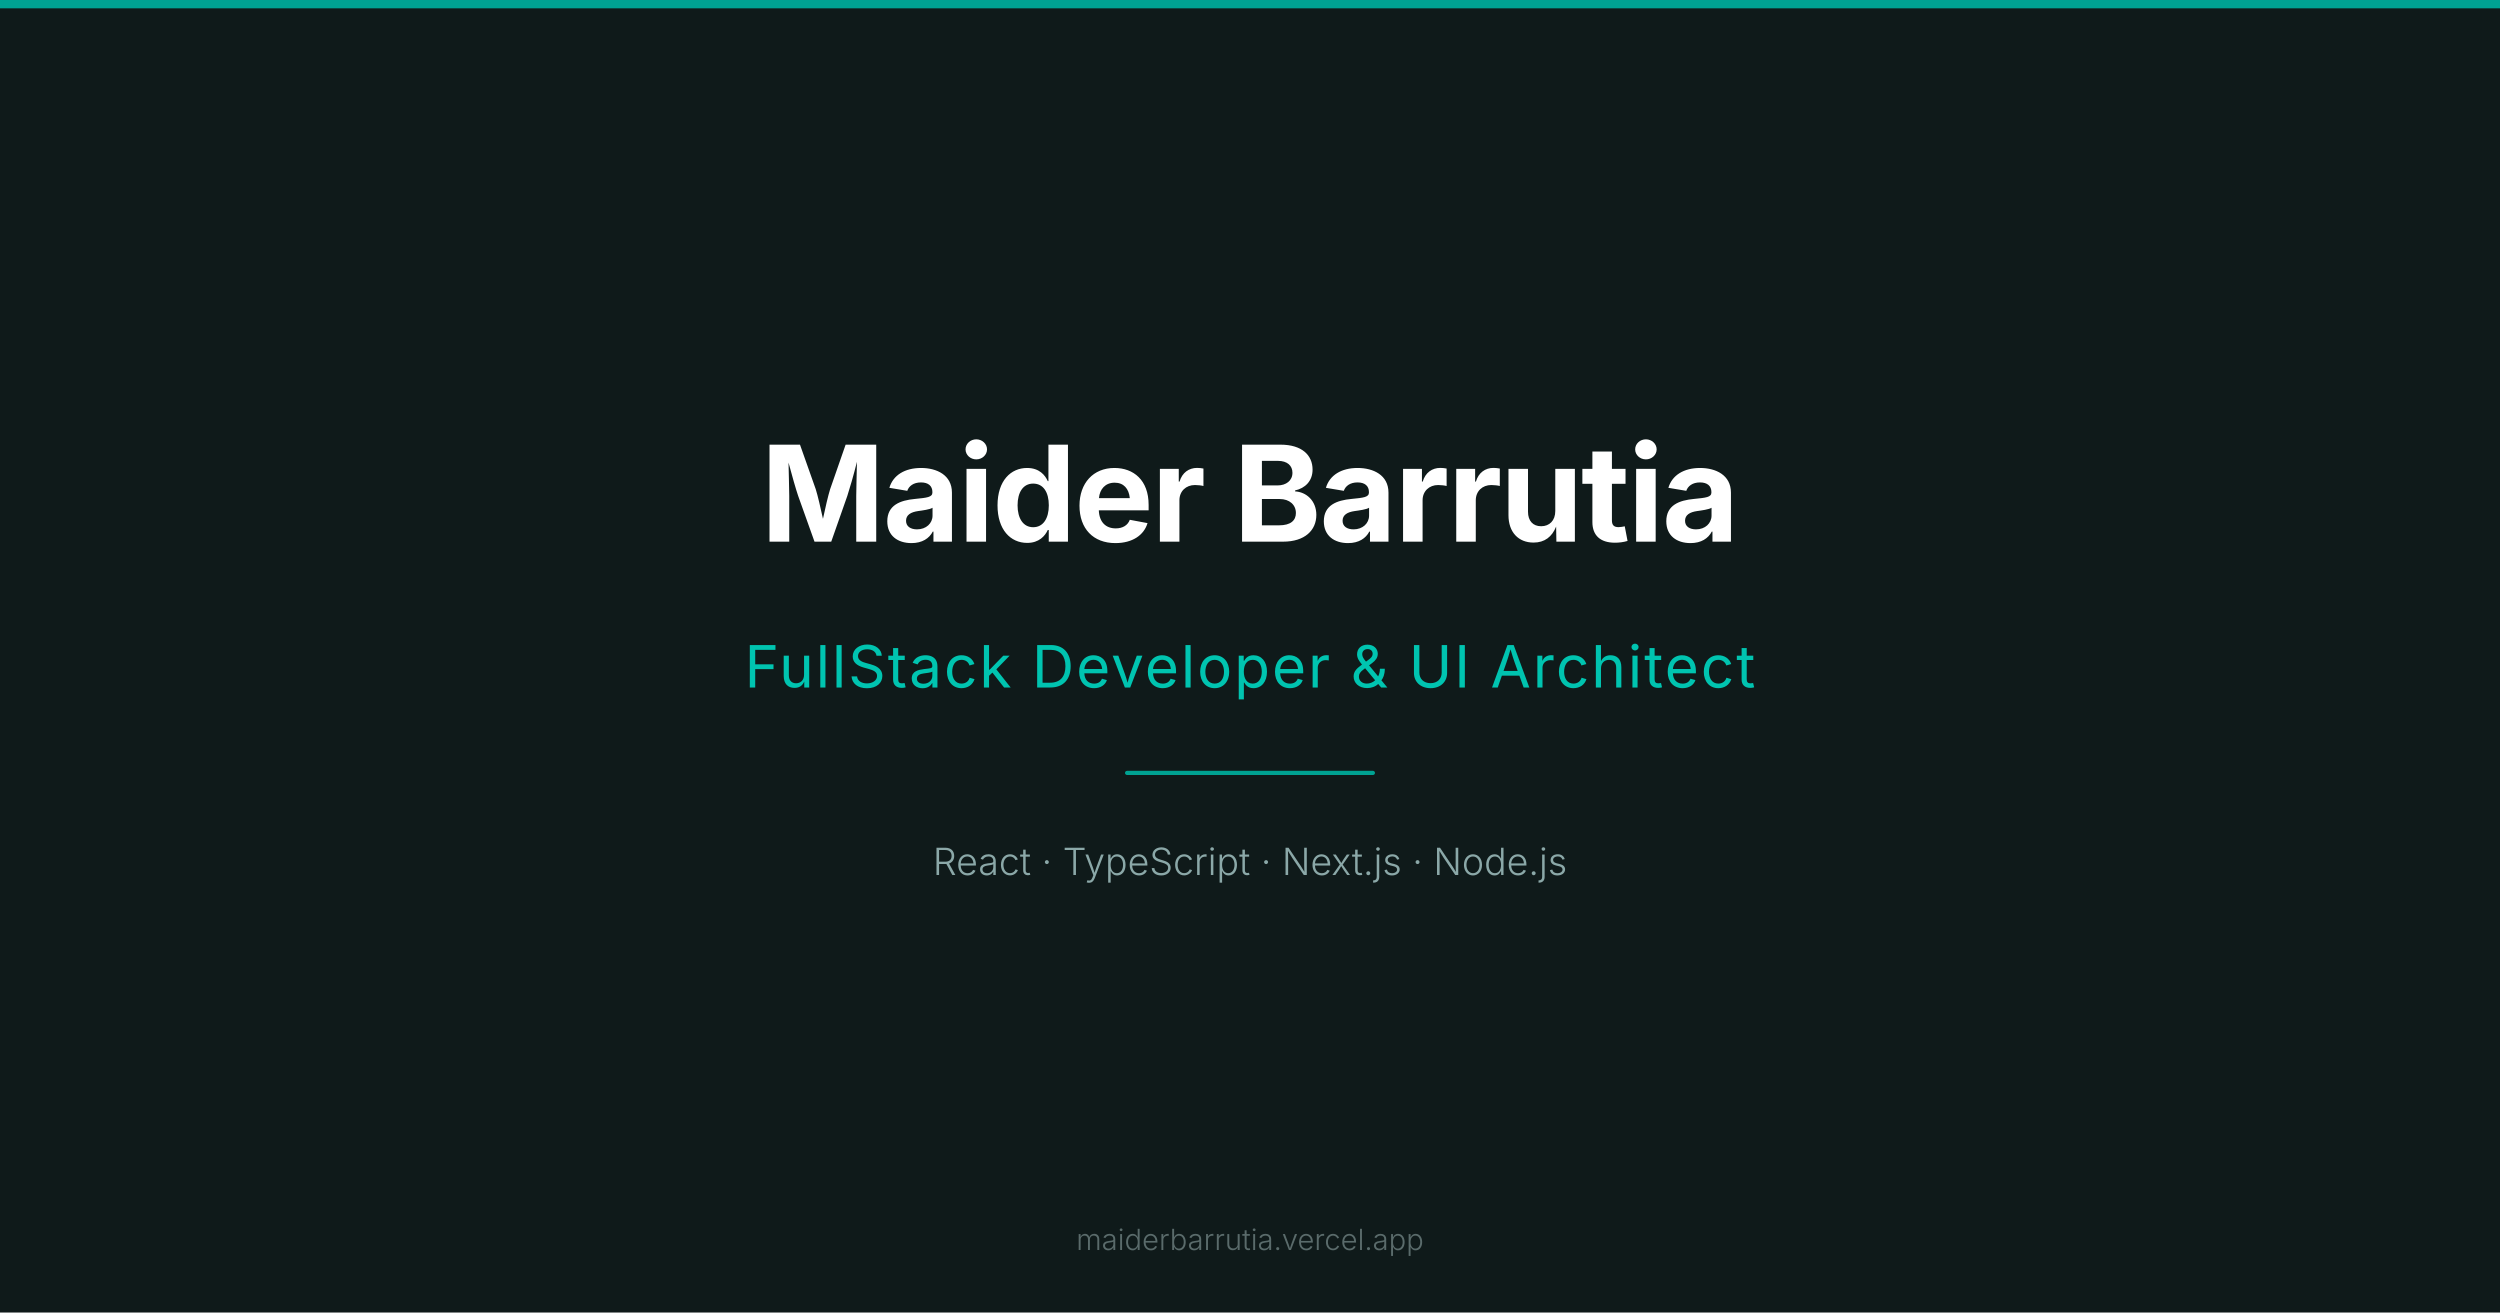
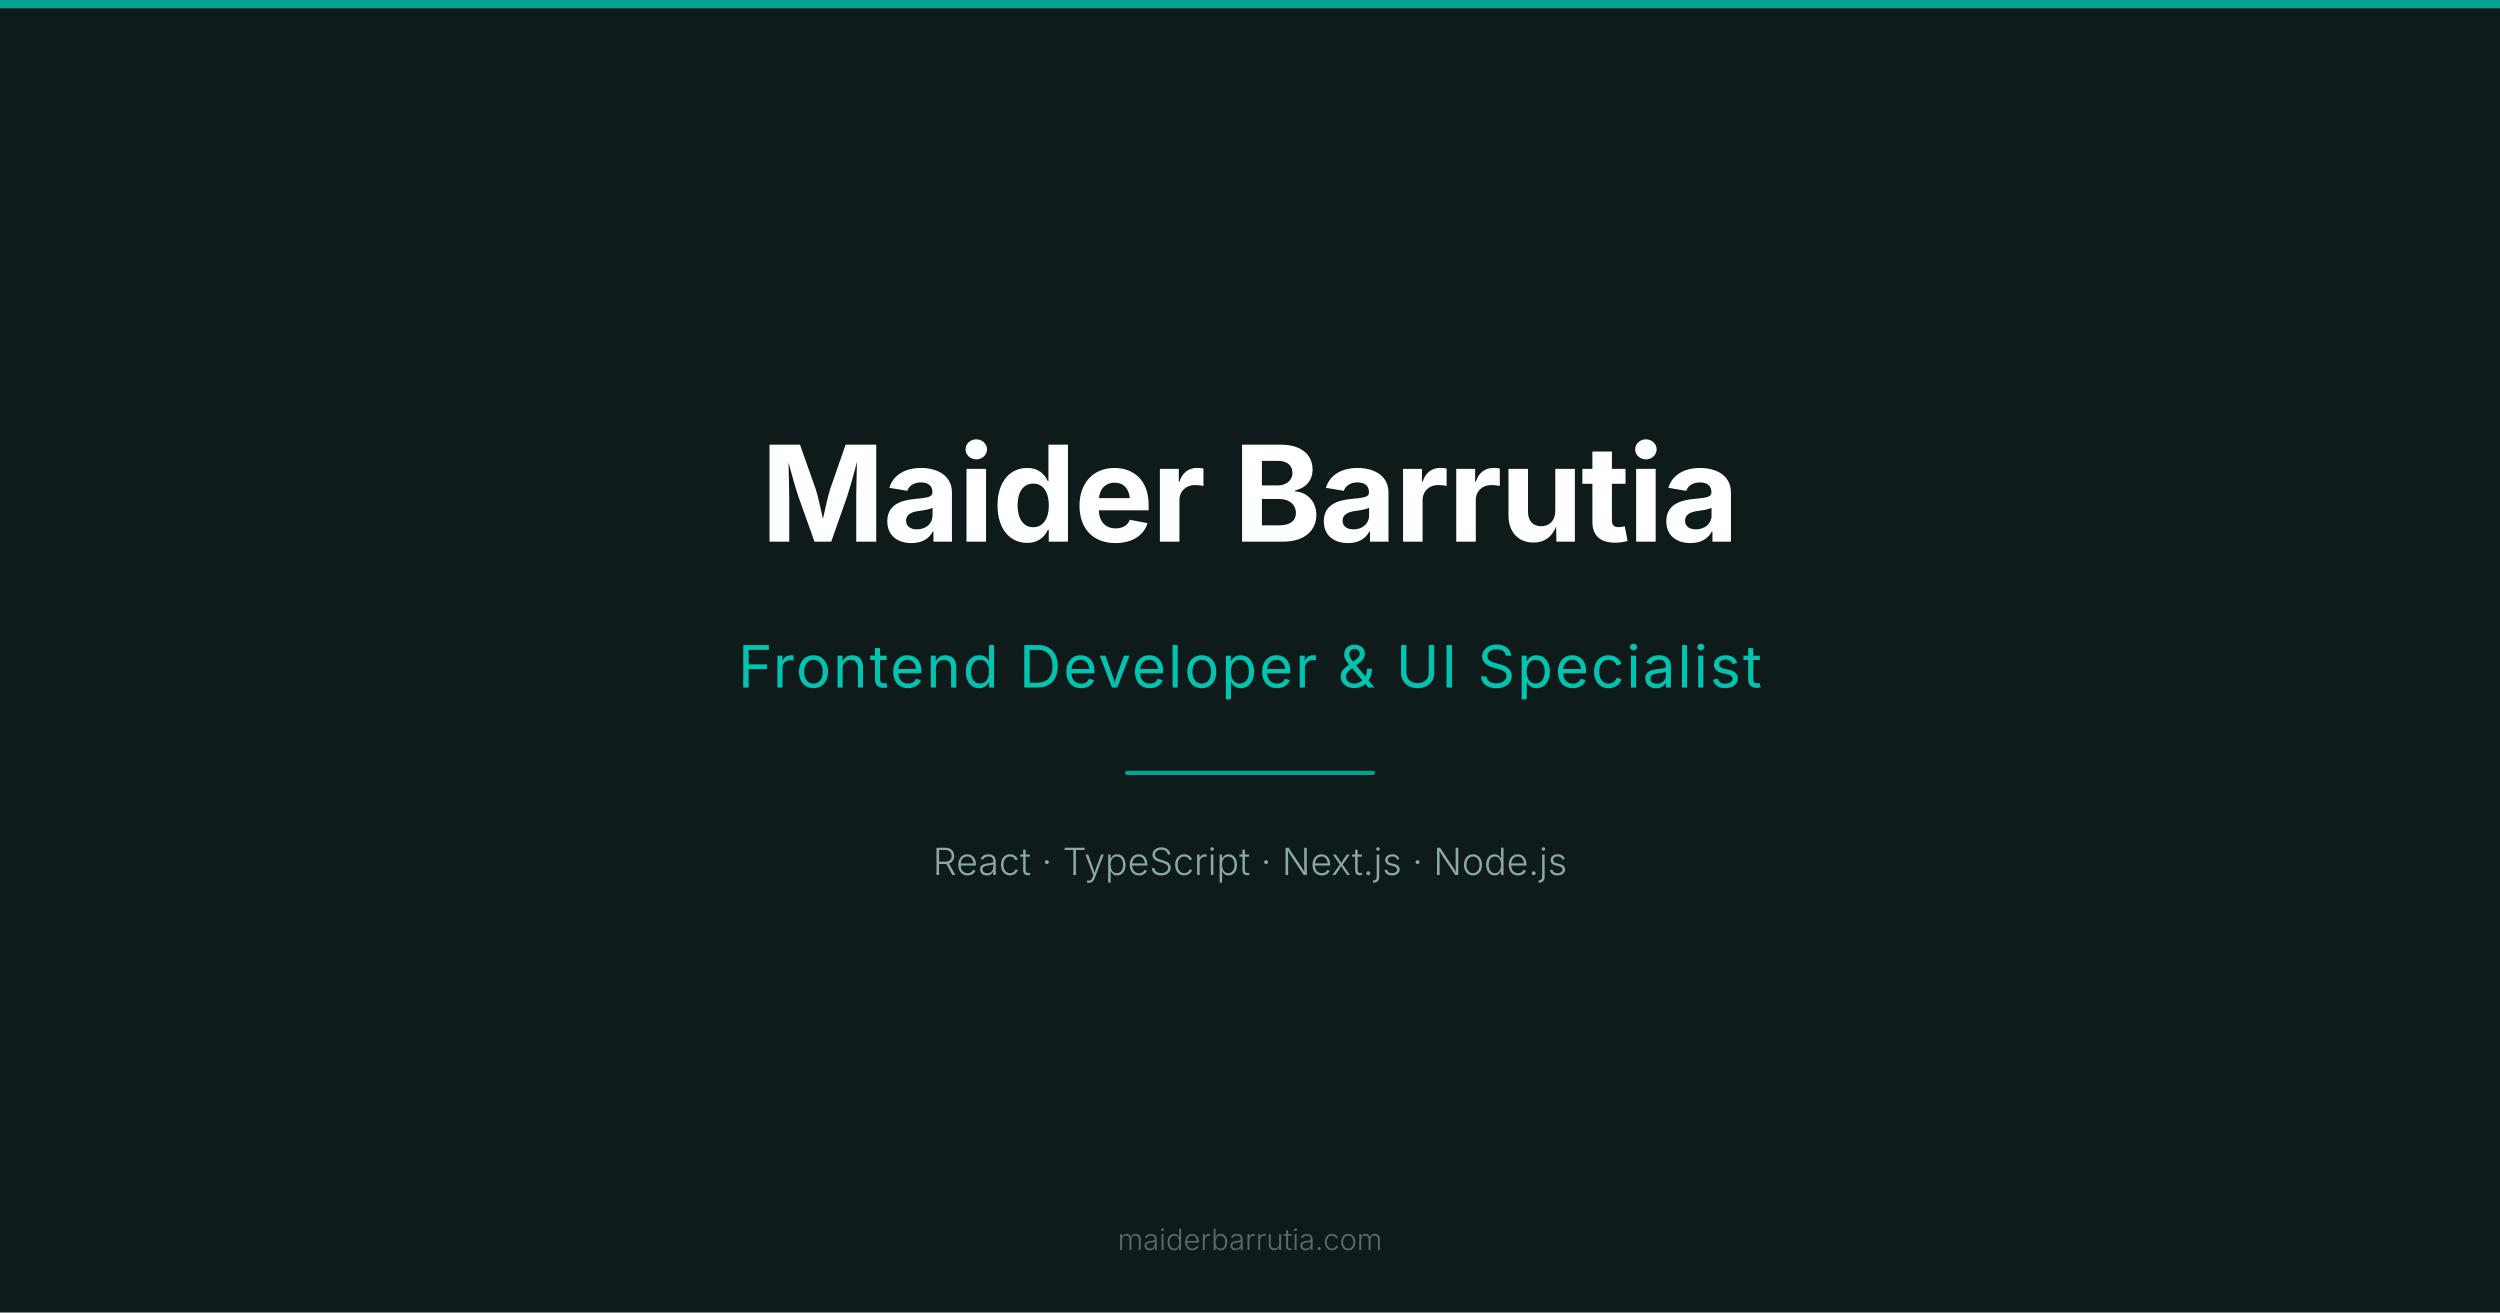
<svg xmlns="http://www.w3.org/2000/svg" width="1200" height="630" viewBox="0 0 1200 630">
  <rect width="1200" height="630" fill="#0F1A1A" />
  <rect x="0" y="0" width="1200" height="4" fill="#00A292" />
  <text x="600" y="260" font-family="Inter, Arial, sans-serif" font-size="64" font-weight="700" fill="#FFFFFF" text-anchor="middle" letter-spacing="-1">Maider Barrutia</text>
-   <text x="600" y="330" font-family="Inter, Arial, sans-serif" font-size="28" font-weight="400" fill="#00C4B0" text-anchor="middle" letter-spacing="1">FullStack Developer &amp; UI Architect</text>
+   <text x="600" y="330" font-family="Inter, Arial, sans-serif" font-size="28" font-weight="400" fill="#00C4B0" text-anchor="middle" letter-spacing="1">Frontend Developer &amp; UI Specialist</text>
  <rect x="540" y="370" width="120" height="2" fill="#00A292" rx="1" />
  <text x="600" y="420" font-family="Inter, Arial, sans-serif" font-size="18" font-weight="300" fill="#8BA8A8" text-anchor="middle">React · TypeScript · Next.js · Node.js</text>
-   <text x="600" y="600" font-family="Inter, Arial, sans-serif" font-size="14" font-weight="300" fill="#5A6B6B" text-anchor="middle">maiderbarrutia.vercel.app</text>
+   <text x="600" y="600" font-family="Inter, Arial, sans-serif" font-size="14" font-weight="300" fill="#5A6B6B" text-anchor="middle">maiderbarrutia.com</text>
</svg>
